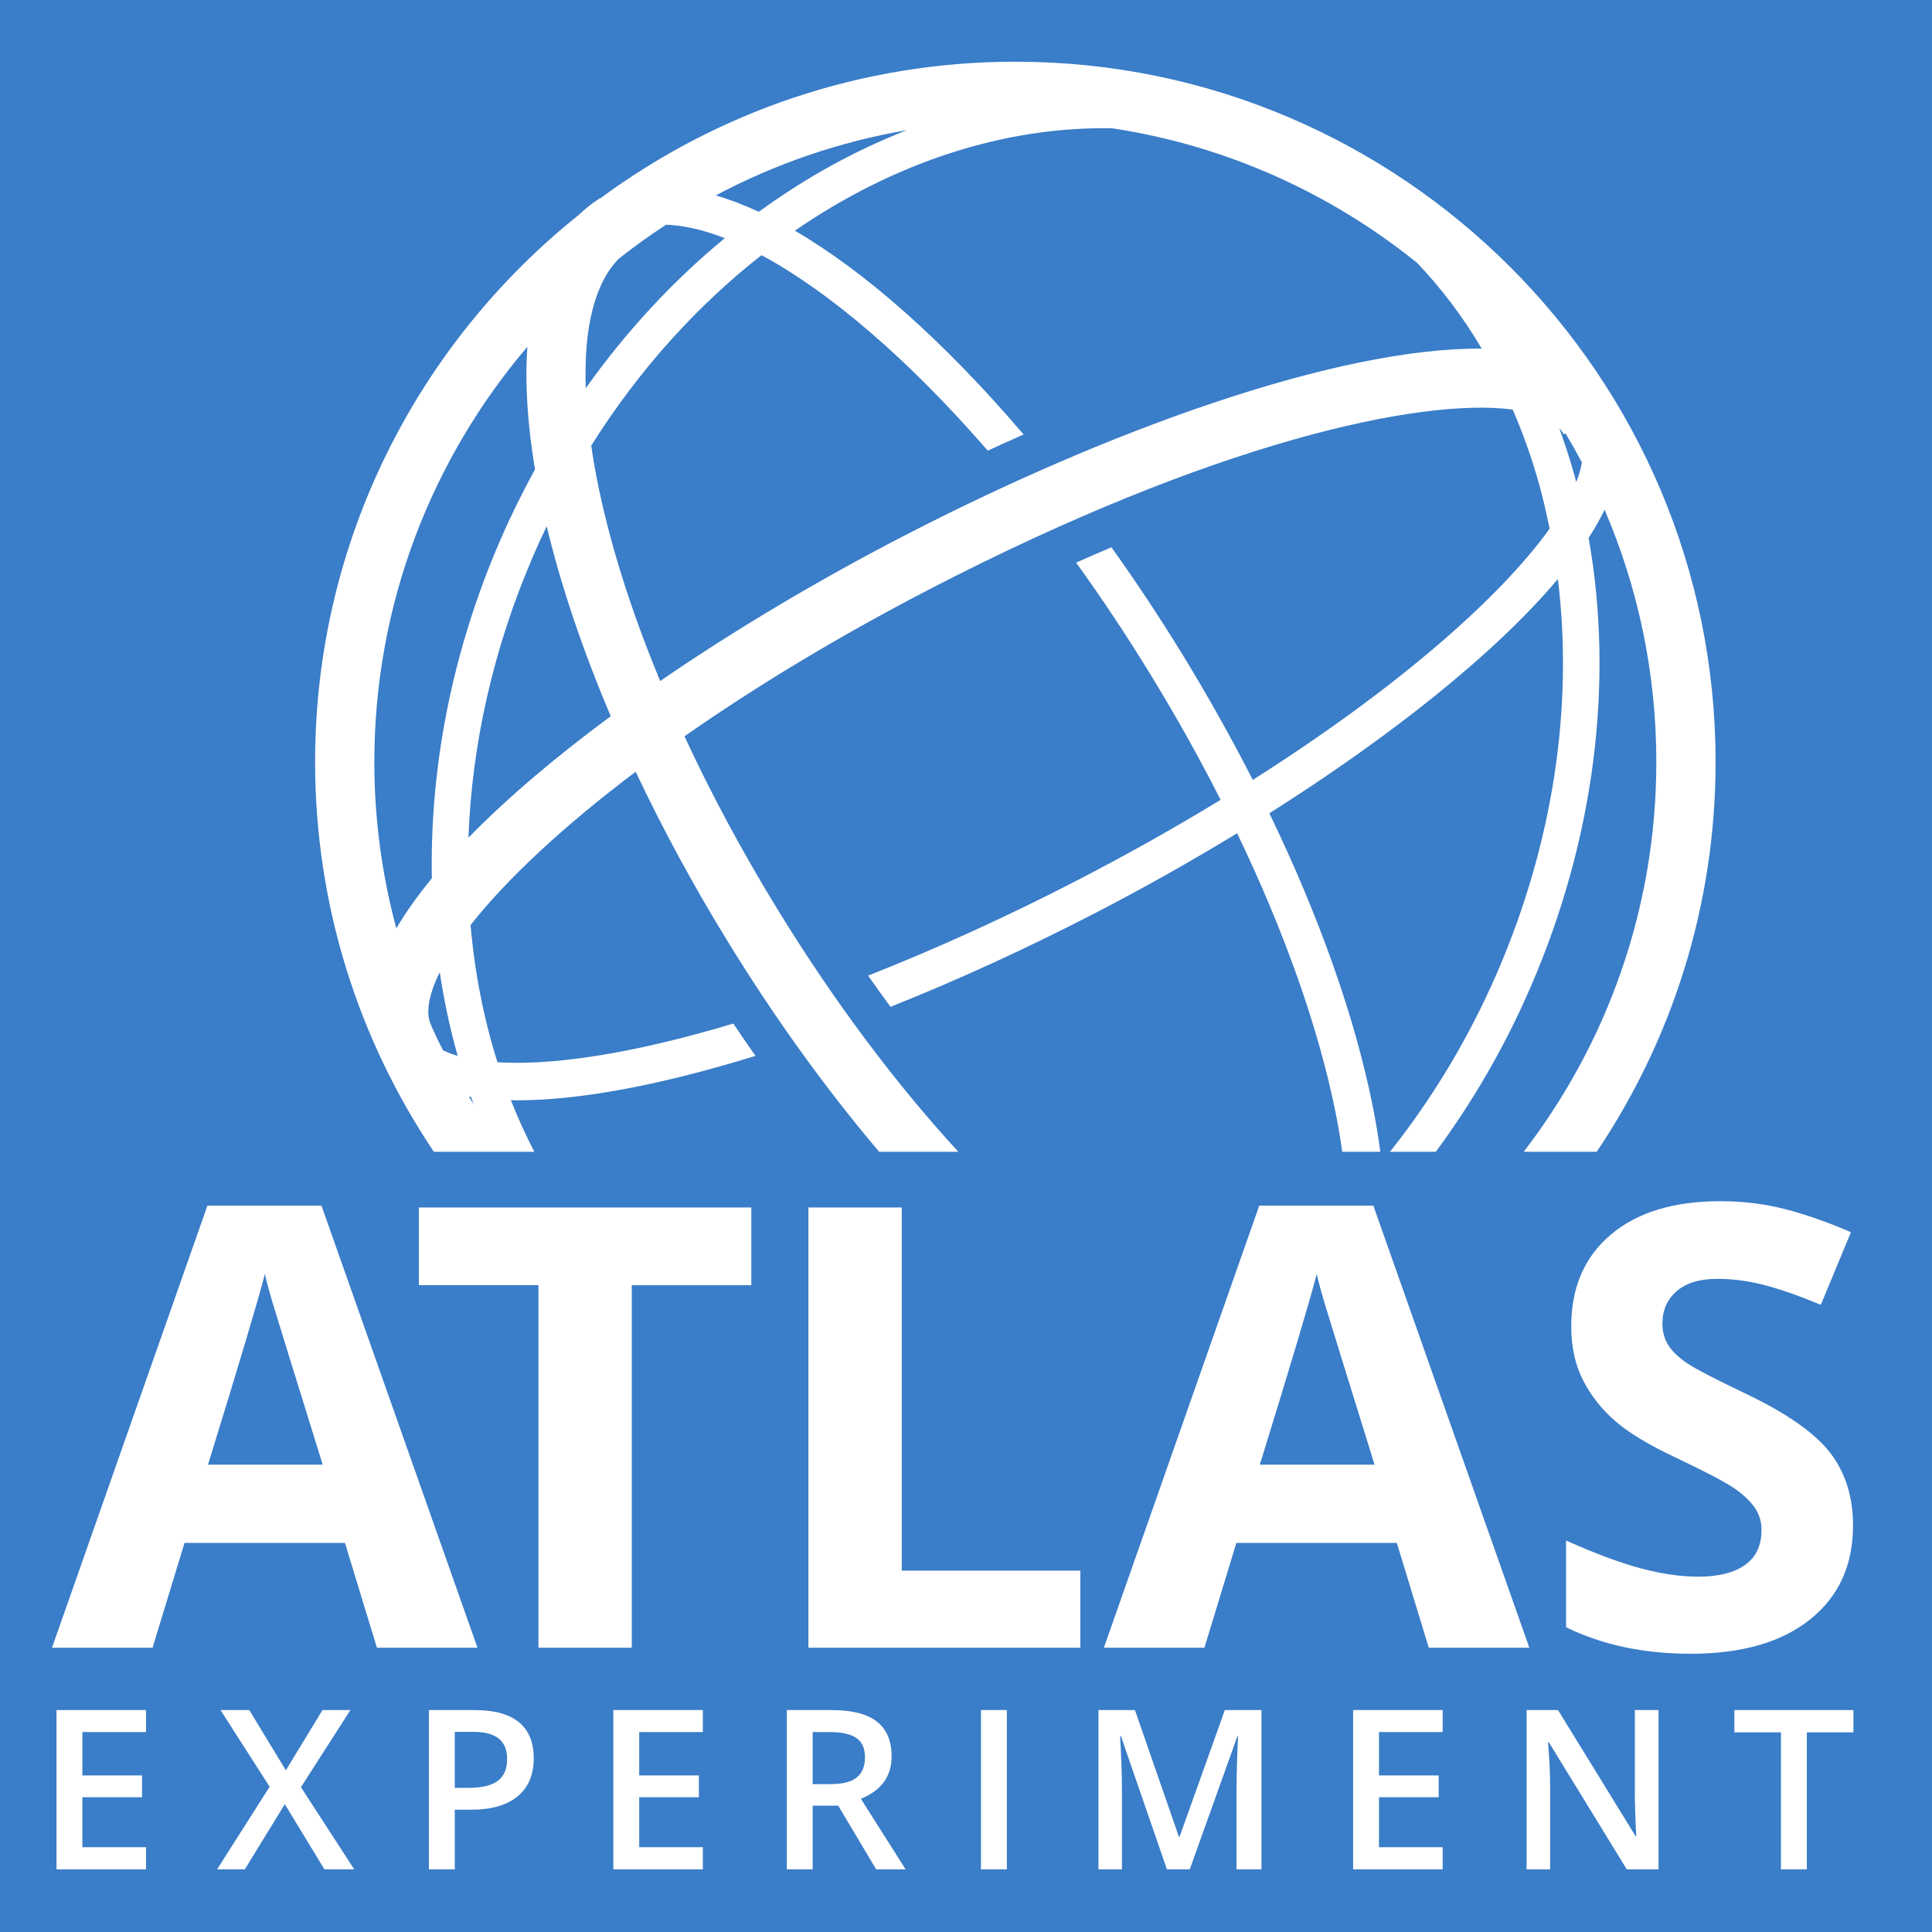
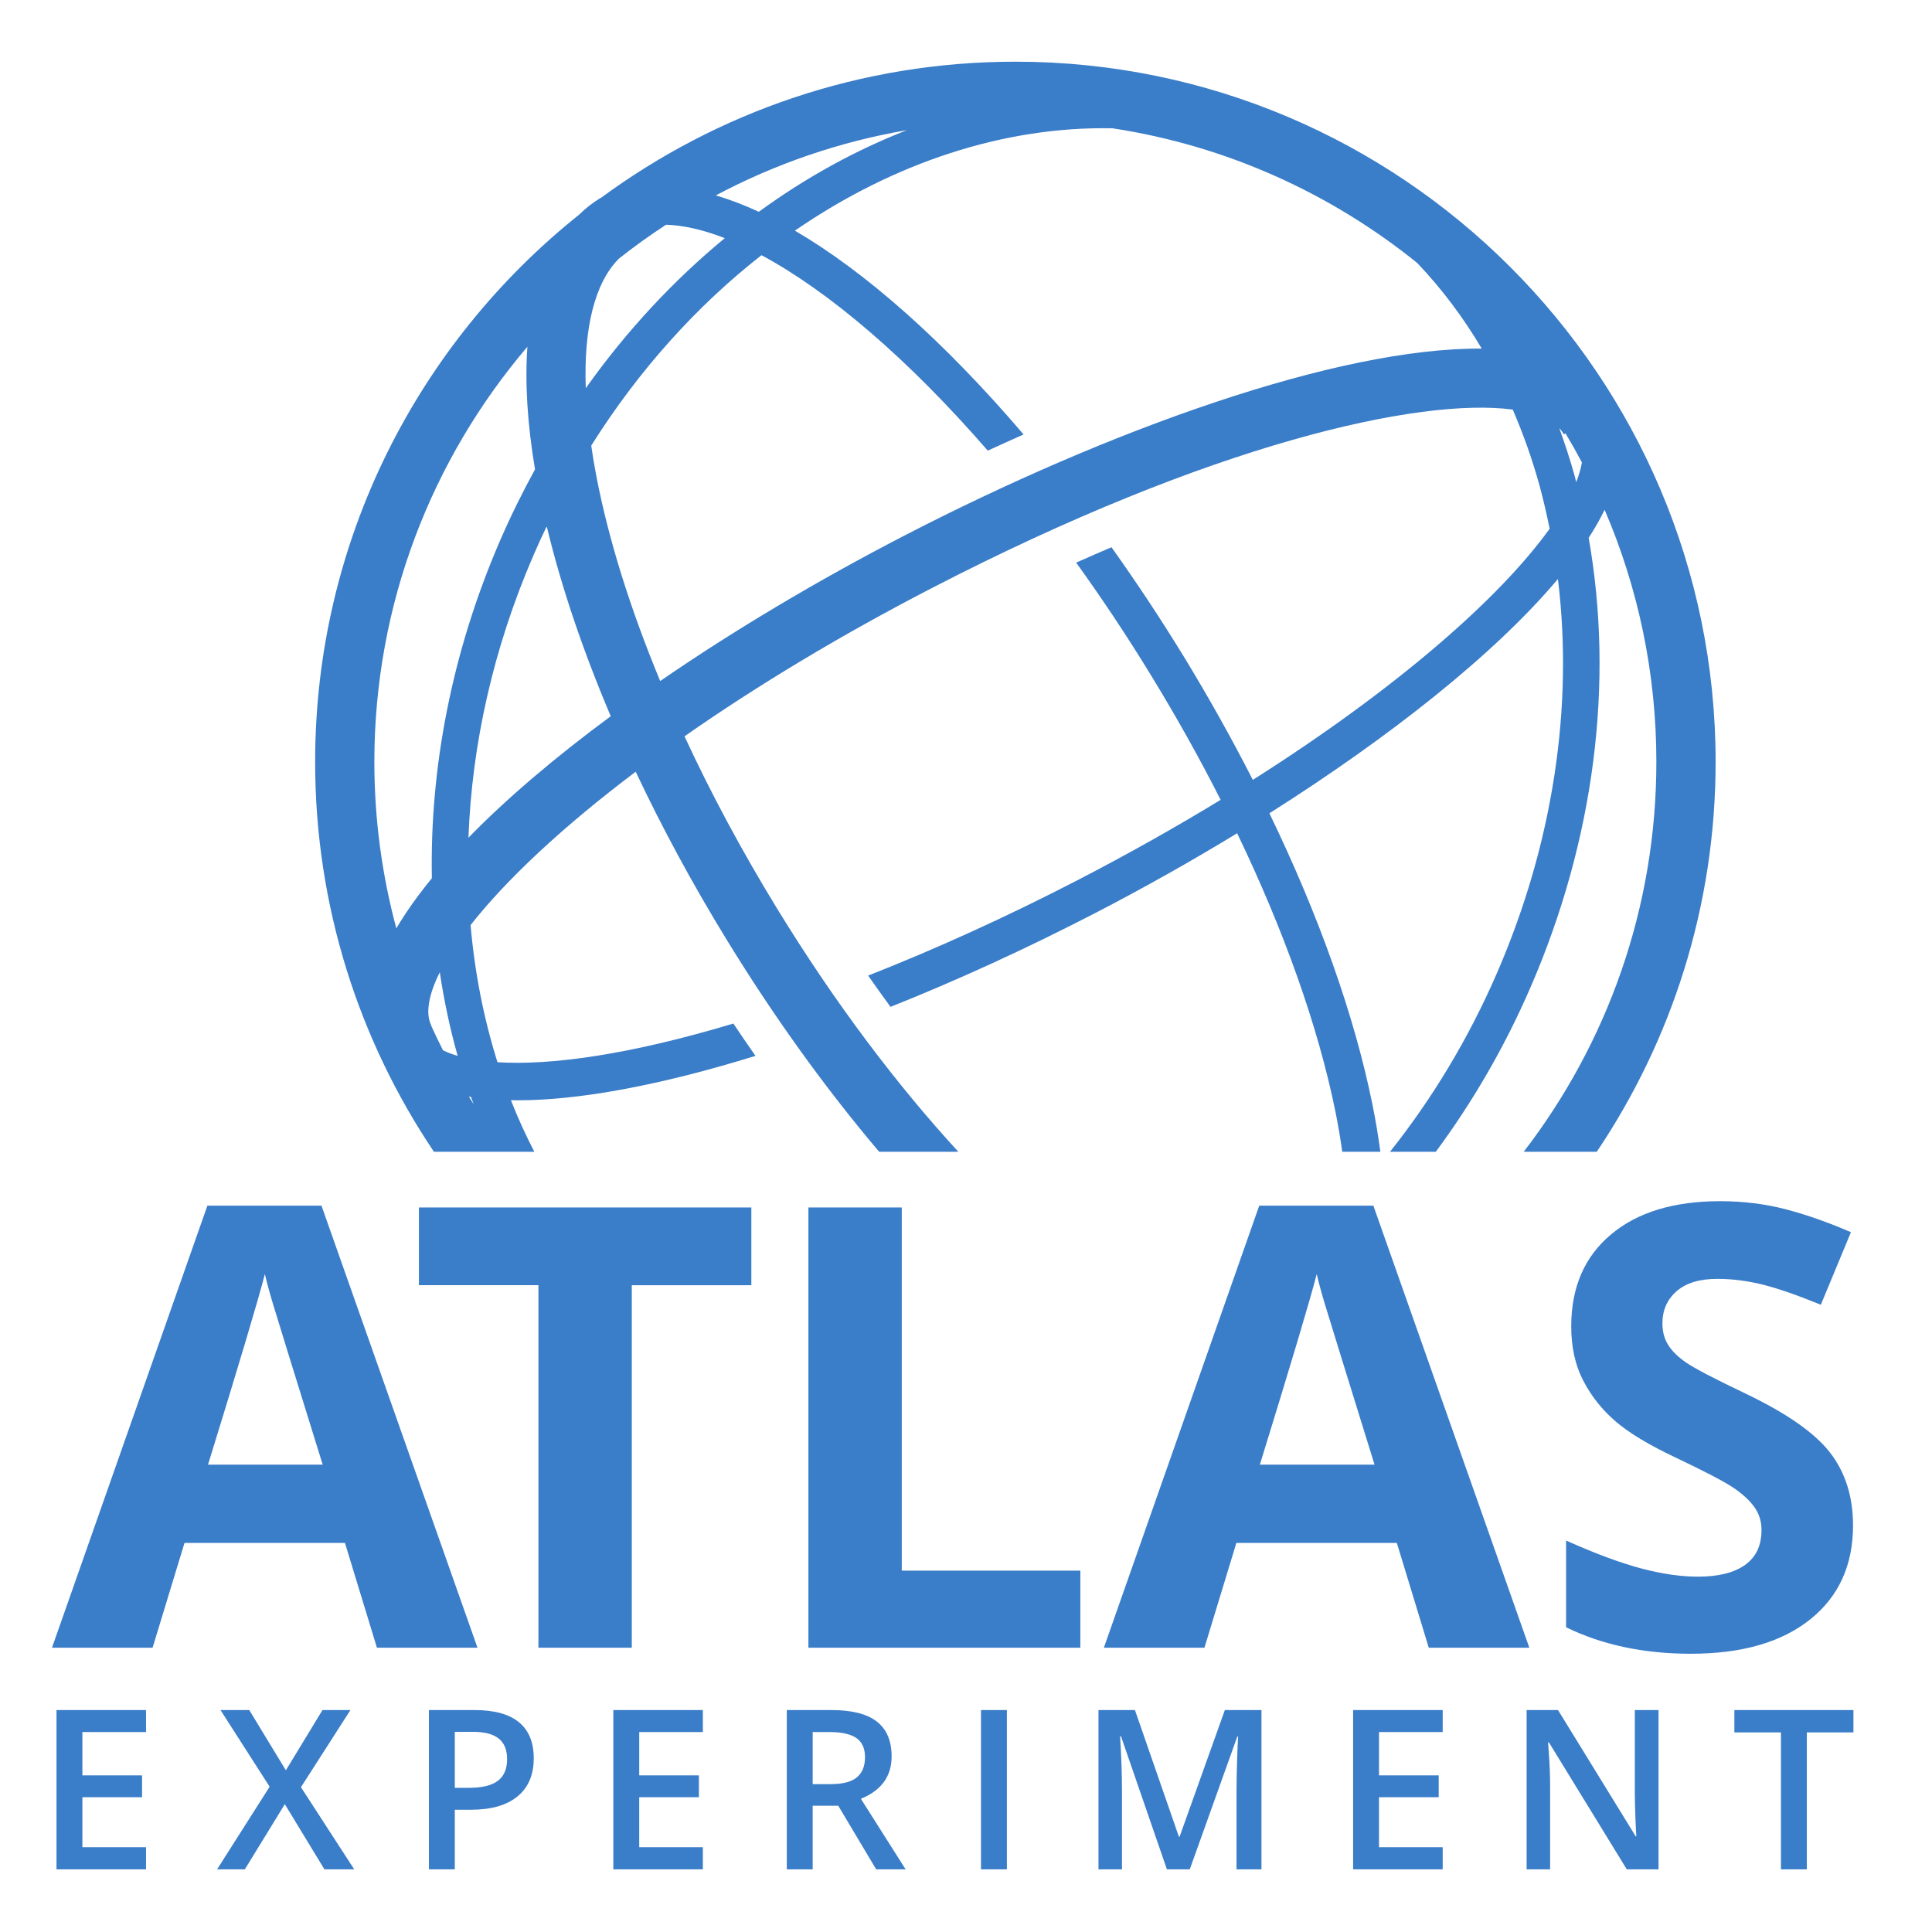
<svg xmlns="http://www.w3.org/2000/svg" viewBox="0 0 323.15 323.15" height="323.15" width="323.15">
-   <path d="M0 323.15h323.147V0H0v323.15z" fill="#3a7dc8" />
-   <path d="M73.556 162.62c.723 4.782 1.71 9.462 2.997 13.992-.913-.27-1.735-.588-2.457-.938-.7-1.38-1.374-2.777-2.01-4.192l.036-.02c-.887-1.716-.634-4.688 1.434-8.84zm-10.943-35.18c0-26.464 9.653-50.718 25.6-69.444-.427 6.02-.005 12.895 1.273 20.513-2.098 3.825-4.06 7.8-5.843 11.91-8.126 18.776-11.763 38.146-11.41 56.485-2.345 2.86-4.336 5.657-5.944 8.374-2.387-8.88-3.677-18.215-3.677-27.84zm39.543-7.645c-9.19 6.784-17.304 13.655-23.803 20.317.57-15.475 4.098-31.583 10.89-47.267.7-1.628 1.436-3.233 2.2-4.814 2.418 10.05 6.038 20.765 10.713 31.765zm1.36-76.535c2.54-2.013 5.18-3.9 7.895-5.674 2.96.103 6.264.868 9.82 2.25-8.55 7.043-16.413 15.464-23.253 25.096-.365-10.135 1.526-17.652 5.54-21.672zm48.18-21.488c-8.58 3.34-16.922 7.93-24.777 13.654-2.474-1.142-4.882-2.067-7.197-2.742 9.854-5.232 20.6-8.968 31.972-10.912zm34.4-.308c19.095 2.915 36.551 10.897 50.948 22.518 4.06 4.264 7.668 9.055 10.793 14.327-24.218-.183-62.528 13.68-96.623 31.306-14.357 7.428-28.326 15.728-40.79 24.296-4.976-11.997-8.614-23.572-10.66-34.167-.348-1.786-.632-3.514-.874-5.21 7.958-12.653 17.69-23.406 28.477-31.85 11.292 6.065 24.518 17.33 37.85 32.694 2.008-.926 4.007-1.83 5.992-2.708-13.38-15.665-26.498-27.225-38.255-34.087 16.506-11.365 35.026-17.49 53.14-17.12zM78.783 183.48c.15.41.288.812.437 1.217-.27-.425-.536-.853-.8-1.277.12.017.24.04.363.06zm182.78-110.835l.29-.154c.953 1.592 1.868 3.215 2.737 4.856-.172 1.028-.485 2.128-.95 3.3-.098-.384-.183-.766-.293-1.144-.748-2.705-1.616-5.328-2.546-7.902.304.33.567.67.762 1.045zM89.373 192.65c-1.437-2.78-2.758-5.658-3.92-8.634.355.015.712.024 1.083.024 10.317 0 23.81-2.478 39.823-7.433-1.252-1.78-2.478-3.592-3.7-5.406-17.528 5.272-30.673 7.022-39.452 6.47-2.287-7.263-3.81-14.96-4.498-22.943 2.818-3.59 6.588-7.682 11.52-12.273 4.74-4.408 10.152-8.892 16.097-13.375 4.384 9.292 9.46 18.705 15.162 28.01 7.94 12.977 16.608 25 25.565 35.56h13.24c-10.154-11.05-20.546-24.71-30.352-40.735-5.864-9.578-11.05-19.253-15.453-28.76 12.214-8.543 26.24-16.968 41.273-24.744 46.872-24.236 81.69-31.974 97.26-29.903 1.73 4.01 3.232 8.215 4.456 12.623.66 2.41 1.21 4.842 1.715 7.3-8.27 11.534-25.474 26.68-49.65 42.015-3.534-6.92-7.425-13.886-11.65-20.8-3.82-6.23-7.847-12.306-11.99-18.11-1.93.825-3.902 1.674-5.905 2.57 4.323 6.002 8.54 12.334 12.51 18.832 4.244 6.934 8.138 13.912 11.654 20.845-7.398 4.512-15.376 9.012-23.91 13.427-11.78 6.087-23.56 11.45-35.05 15.972 1.25 1.79 2.502 3.532 3.744 5.224 11.223-4.47 22.698-9.727 34.177-15.656 8.074-4.175 16.093-8.68 23.8-13.38 7.883 16.397 13.56 32.372 16.438 46.567.47 2.323.842 4.555 1.147 6.714h6.368c-.343-2.555-.774-5.2-1.337-7.958-3.01-14.872-8.964-31.568-17.222-48.662 20.127-12.735 37.705-26.628 48.258-39.186 2.63 21.416-.822 44.266-10.158 65.83-4.807 11.102-10.91 21.147-17.93 29.977h7.662c6.133-8.293 11.516-17.503 15.864-27.556 10.664-24.618 14.004-50.902 9.705-75.132 1.034-1.6 1.928-3.167 2.67-4.698 5.564 12.955 8.654 27.212 8.654 42.177 0 24.522-8.286 47.132-22.19 65.21h12.217c12.538-18.65 19.884-41.085 19.884-65.21 0-64.58-52.54-117.123-117.124-117.123-25.94 0-49.931 8.483-69.365 22.813l-.018-.03c-1.315.795-2.507 1.747-3.61 2.82-26.878 21.475-44.13 54.522-44.13 91.52 0 24.12 7.332 46.56 19.87 65.21h16.797M24.424 312.67H9.45v-26.64h14.974v3.675H13.78v7.255h9.978v3.643h-9.98v8.364h10.646v3.702M59.246 312.67h-4.983l-6.625-10.9-6.686 10.9h-4.64l8.788-13.817-8.217-12.824h4.81l6.122 10.076 6.123-10.077h4.673l-8.274 12.9 8.91 13.74M76.068 299.04h2.304c2.223 0 3.856-.393 4.89-1.17 1.036-.78 1.557-1.988 1.557-3.644 0-1.53-.465-2.67-1.396-3.425-.927-.754-2.38-1.132-4.347-1.132h-3.01v9.372zm13.206-4.957c0 2.782-.908 4.91-2.72 6.393-1.808 1.484-4.383 2.22-7.734 2.22h-2.752v9.973h-4.33v-26.64h7.634c3.3 0 5.784.676 7.43 2.04 1.648 1.36 2.472 3.36 2.472 6.013M117.56 312.67h-14.975v-26.64h14.975v3.675h-10.645v7.255h9.983v3.643h-9.983v8.364h10.645v3.702M135.93 298.415h3.006c2.02 0 3.483-.372 4.384-1.13.905-.75 1.36-1.87 1.36-3.354 0-1.504-.49-2.583-1.466-3.24-.975-.654-2.455-.985-4.42-.985h-2.864v8.71zm0 3.61v10.644h-4.327v-26.64h7.485c3.412 0 5.94.642 7.582 1.93 1.64 1.288 2.464 3.23 2.464 5.828 0 3.317-1.715 5.68-5.14 7.086l7.48 11.795h-4.924l-6.345-10.644h-4.275M164.08 312.67h4.33v-26.64h-4.33v26.64zM195.18 312.67l-7.68-22.252h-.15c.206 3.304.31 6.402.31 9.29v12.96h-3.93v-26.64h6.102l7.352 21.188h.113l7.572-21.187h6.124v26.64h-4.17v-13.176c0-1.326.037-3.05.1-5.175.066-2.13.125-3.416.168-3.864h-.138l-7.95 22.213h-3.825M241.306 312.67h-14.982v-26.64h14.982v3.675h-10.654v7.255h9.986v3.643h-9.986v8.364h10.654v3.702M277.408 312.67h-5.31l-13.02-21.23h-.144l.082 1.18c.18 2.262.26 4.326.26 6.196v13.853h-3.933v-26.64h5.253l12.992 21.118h.107c-.027-.28-.08-1.295-.152-3.057-.063-1.75-.1-3.12-.1-4.108V286.03h3.965v26.64M302.215 312.67h-4.33v-22.91h-7.79v-3.73h19.912v3.73h-7.792v22.91M53.975 244.985c-4.936-15.884-7.715-24.87-8.334-26.945-.624-2.085-1.06-3.73-1.336-4.943-1.106 4.303-4.277 14.93-9.514 31.888h19.185zm9.07 30.618l-5.347-17.527h-26.84l-5.34 17.527H8.695l25.994-73.938 19.084-.002 26.093 73.94H63.045M105.674 275.603H90.06v-60.64H70.068v-12.996h55.6v12.997h-19.994v60.64M135.214 275.603v-73.636h15.617v60.74h29.87v12.896h-45.486M229.91 244.985c-4.934-15.884-7.71-24.87-8.335-26.945-.625-2.085-1.064-3.73-1.335-4.943-1.11 4.303-4.278 14.93-9.52 31.888h19.19zm9.068 30.618l-5.34-17.527h-26.843l-5.34 17.527h-16.82l25.986-73.94h19.09l26.09 73.94h-16.823M309.94 255.156c0 6.646-2.386 11.885-7.174 15.71-4.787 3.83-11.445 5.744-19.965 5.744-7.865 0-14.81-1.475-20.856-4.43v-14.506c4.966 2.216 9.175 3.773 12.617 4.684 3.444.906 6.59 1.358 9.445 1.358 3.423 0 6.054-.652 7.88-1.966 1.83-1.304 2.748-3.254 2.748-5.84 0-1.445-.402-2.727-1.212-3.852-.805-1.125-1.984-2.208-3.546-3.253-1.565-1.04-4.746-2.7-9.546-4.98-4.497-2.12-7.877-4.148-10.122-6.097-2.25-1.943-4.053-4.21-5.39-6.8-1.343-2.584-2.01-5.603-2.01-9.068 0-6.514 2.2-11.63 6.622-15.354 4.416-3.733 10.517-5.593 18.31-5.593 3.823 0 7.47.452 10.952 1.357 3.47.91 7.104 2.188 10.898 3.83l-5.034 12.14c-3.93-1.615-7.18-2.74-9.746-3.376-2.567-.642-5.095-.96-7.575-.96-2.958 0-5.225.693-6.803 2.067-1.58 1.38-2.37 3.175-2.37 5.39 0 1.376.32 2.575.964 3.604.63 1.02 1.65 2.014 3.04 2.97 1.394.957 4.695 2.677 9.9 5.16 6.885 3.292 11.6 6.59 14.152 9.9 2.546 3.307 3.824 7.36 3.824 12.162" fill="#fff" />
+   <path d="M0 323.15h323.147V0H0v323.15z" fill="#fff" />
+   <path d="M73.557 162.622c.723 4.78 1.71 9.458 2.997 13.992-.913-.272-1.735-.59-2.457-.938-.7-1.384-1.374-2.776-2.01-4.196l.035-.022c-.885-1.714-.633-4.688 1.435-8.836zM62.615 127.44c0-26.464 9.652-50.72 25.6-69.444-.428 6.018-.006 12.893 1.272 20.513-2.098 3.824-4.06 7.8-5.844 11.91-8.125 18.775-11.762 38.146-11.408 56.48-2.346 2.865-4.337 5.66-5.945 8.38-2.386-8.88-3.675-18.213-3.675-27.84zm39.542-7.643c-9.19 6.78-17.303 13.653-23.802 20.316.57-15.474 4.097-31.588 10.89-47.27.7-1.627 1.435-3.23 2.2-4.813 2.417 10.046 6.037 20.766 10.712 31.768zm1.36-76.538c2.54-2.013 5.18-3.903 7.896-5.675 2.96.102 6.263.867 9.817 2.25C112.68 46.88 104.82 55.3 97.978 64.93c-.365-10.135 1.526-17.653 5.54-21.67zm48.18-21.49c-8.58 3.34-16.922 7.932-24.777 13.655-2.473-1.143-4.88-2.065-7.196-2.74 9.855-5.23 20.6-8.97 31.972-10.915zm34.4-.308c19.095 2.915 36.552 10.9 50.948 22.52 4.06 4.265 7.67 9.055 10.794 14.327-24.22-.185-62.53 13.68-96.625 31.304-14.356 7.43-28.326 15.728-40.79 24.3-4.976-12-8.614-23.574-10.66-34.17-.347-1.785-.632-3.514-.873-5.21 7.958-12.654 17.69-23.407 28.477-31.85 11.29 6.066 24.516 17.33 37.85 32.695 2.006-.924 4.005-1.83 5.99-2.71-13.38-15.663-26.496-27.224-38.254-34.086 16.506-11.365 35.026-17.49 53.14-17.122zM78.784 183.476c.15.41.288.816.437 1.22-.267-.424-.535-.85-.797-1.28.12.02.238.044.36.06zm182.78-110.832l.29-.154c.954 1.592 1.87 3.214 2.737 4.856-.17 1.028-.484 2.126-.947 3.3-.1-.382-.184-.766-.294-1.144-.75-2.705-1.618-5.33-2.548-7.903.303.33.567.67.762 1.044zM89.374 192.65c-1.437-2.78-2.758-5.658-3.918-8.634.354.013.71.024 1.08.024 10.32 0 23.812-2.477 39.824-7.434-1.25-1.782-2.477-3.59-3.697-5.405-17.53 5.273-30.675 7.023-39.453 6.47-2.287-7.265-3.81-14.962-4.5-22.94 2.82-3.592 6.59-7.686 11.522-12.276 4.74-4.408 10.15-8.894 16.096-13.376 4.385 9.293 9.46 18.707 15.163 28.01 7.94 12.98 16.61 25.002 25.566 35.563h13.24c-10.153-11.05-20.546-24.71-30.352-40.734-5.864-9.58-11.05-19.255-15.453-28.76 12.215-8.544 26.24-16.97 41.274-24.747 46.872-24.238 81.69-31.974 97.26-29.904 1.73 4.01 3.232 8.215 4.456 12.62.66 2.41 1.21 4.845 1.716 7.306-8.27 11.534-25.473 26.678-49.648 42.012-3.535-6.922-7.427-13.887-11.653-20.803-3.82-6.225-7.846-12.304-11.987-18.106-1.932.825-3.904 1.673-5.907 2.57 4.323 6 8.54 12.332 12.51 18.836 4.245 6.93 8.14 13.91 11.655 20.84-7.397 4.51-15.376 9.012-23.91 13.427-11.78 6.087-23.56 11.453-35.05 15.972 1.25 1.792 2.503 3.53 3.744 5.23 11.223-4.475 22.698-9.73 34.176-15.66 8.074-4.176 16.093-8.683 23.8-13.38 7.883 16.396 13.56 32.37 16.438 46.567.47 2.322.842 4.554 1.147 6.714h6.37c-.344-2.555-.776-5.2-1.337-7.96-3.01-14.87-8.965-31.568-17.224-48.66 20.126-12.734 37.704-26.628 48.258-39.186 2.63 21.415-.823 44.267-10.16 65.827-4.805 11.105-10.91 21.15-17.928 29.98h7.66c6.134-8.293 11.516-17.504 15.865-27.56 10.664-24.616 14.004-50.898 9.705-75.126 1.035-1.602 1.93-3.17 2.67-4.7 5.565 12.953 8.655 27.21 8.655 42.175 0 24.52-8.286 47.132-22.19 65.21h12.218c12.536-18.65 19.882-41.083 19.882-65.21 0-64.58-52.54-117.123-117.124-117.123-25.937 0-49.93 8.482-69.364 22.813l-.018-.03c-1.315.794-2.506 1.746-3.61 2.82-26.878 21.475-44.13 54.522-44.13 91.52 0 24.12 7.332 46.56 19.872 65.21h16.795M24.425 312.67H9.45v-26.64h14.975v3.675H13.78v7.25h9.98v3.648h-9.98v8.364h10.645v3.702M59.247 312.67h-4.983l-6.625-10.902-6.686 10.9h-4.64l8.788-13.818-8.217-12.82h4.81l6.12 10.076 6.125-10.076h4.672l-8.275 12.9 8.91 13.74M76.07 299.04h2.303c2.223 0 3.856-.393 4.89-1.17 1.036-.778 1.557-1.99 1.557-3.646 0-1.53-.465-2.666-1.395-3.423-.928-.757-2.38-1.132-4.346-1.132h-3.01v9.372zm13.205-4.957c0 2.782-.908 4.908-2.72 6.39-1.808 1.485-4.382 2.224-7.734 2.224h-2.75v9.972h-4.33v-26.64h7.632c3.302 0 5.786.674 7.43 2.04 1.65 1.36 2.473 3.36 2.473 6.013M117.56 312.67h-14.974v-26.64h14.975v3.675h-10.643v7.25h9.982v3.648h-9.983v8.364h10.644v3.702M135.93 298.415h3.007c2.02 0 3.483-.372 4.384-1.13.906-.75 1.362-1.872 1.362-3.354 0-1.506-.492-2.585-1.467-3.244-.975-.65-2.455-.98-4.42-.98h-2.864v8.71zm0 3.61v10.644h-4.326v-26.64h7.485c3.41 0 5.94.643 7.58 1.93 1.643 1.288 2.465 3.23 2.465 5.83 0 3.315-1.715 5.68-5.14 7.08l7.48 11.8h-4.924l-6.344-10.643h-4.275M164.08 312.67h4.333v-26.64h-4.332v26.64zM195.18 312.67l-7.68-22.252h-.15c.207 3.303.313 6.4.313 9.292v12.96h-3.93v-26.64h6.1l7.352 21.186h.114l7.57-21.186h6.125v26.64h-4.17v-13.175c0-1.33.037-3.05.1-5.176.066-2.132.125-3.416.17-3.866h-.14l-7.95 22.215h-3.825M241.308 312.67h-14.983v-26.64h14.983v3.675h-10.654v7.25h9.985v3.648h-9.986v8.364h10.654v3.702M277.41 312.67h-5.31l-13.02-21.23h-.145l.083 1.177c.178 2.265.258 4.33.258 6.197v13.855h-3.932v-26.64h5.254l12.99 21.12h.108c-.027-.283-.08-1.3-.152-3.06-.063-1.754-.1-3.12-.1-4.11v-13.95h3.965v26.64M302.216 312.67h-4.33v-22.906h-7.79v-3.734h19.913v3.734h-7.794v22.905M53.976 244.985c-4.935-15.886-7.715-24.873-8.334-26.947-.625-2.085-1.06-3.73-1.337-4.942-1.105 4.3-4.277 14.93-9.514 31.89h19.186zm9.07 30.618L57.7 258.076H30.86l-5.34 17.527H8.694l25.994-73.94h19.084l26.094 73.94h-16.82M105.675 275.603H90.06v-60.64H70.07v-12.998h55.6v13h-19.995v60.638M135.215 275.603v-73.638h15.617v60.74H180.7v12.898h-45.485M229.91 244.985c-4.933-15.886-7.71-24.873-8.334-26.947-.625-2.085-1.064-3.73-1.335-4.942-1.11 4.3-4.276 14.93-9.518 31.89h19.19zm9.07 30.618l-5.34-17.527h-26.844l-5.34 17.527h-16.82l25.986-73.94h19.09l26.088 73.94h-16.82M309.94 255.156c0 6.648-2.385 11.885-7.172 15.713-4.788 3.827-11.445 5.74-19.965 5.74-7.867 0-14.81-1.476-20.858-4.43v-14.506c4.966 2.216 9.175 3.773 12.618 4.682 3.442.905 6.588 1.36 9.443 1.36 3.423 0 6.054-.655 7.88-1.966 1.832-1.306 2.748-3.254 2.748-5.84 0-1.448-.4-2.73-1.21-3.852-.808-1.125-1.986-2.21-3.55-3.252-1.564-1.042-4.745-2.702-9.545-4.982-4.497-2.12-7.877-4.152-10.122-6.096-2.252-1.944-4.054-4.213-5.392-6.8-1.342-2.586-2.008-5.603-2.008-9.068 0-6.516 2.198-11.632 6.62-15.354 4.417-3.73 10.518-5.593 18.31-5.593 3.825 0 7.47.454 10.953 1.355 3.473.91 7.105 2.19 10.9 3.833l-5.035 12.137c-3.93-1.61-7.18-2.737-9.746-3.376-2.567-.636-5.096-.956-7.576-.956-2.958 0-5.225.693-6.803 2.065-1.58 1.38-2.37 3.173-2.37 5.39 0 1.374.32 2.575.965 3.6.63 1.023 1.65 2.015 3.04 2.973 1.394.956 4.695 2.677 9.9 5.16 6.885 3.293 11.6 6.595 14.153 9.898 2.546 3.31 3.823 7.36 3.823 12.166" fill="#3a7dc8" />
</svg>
